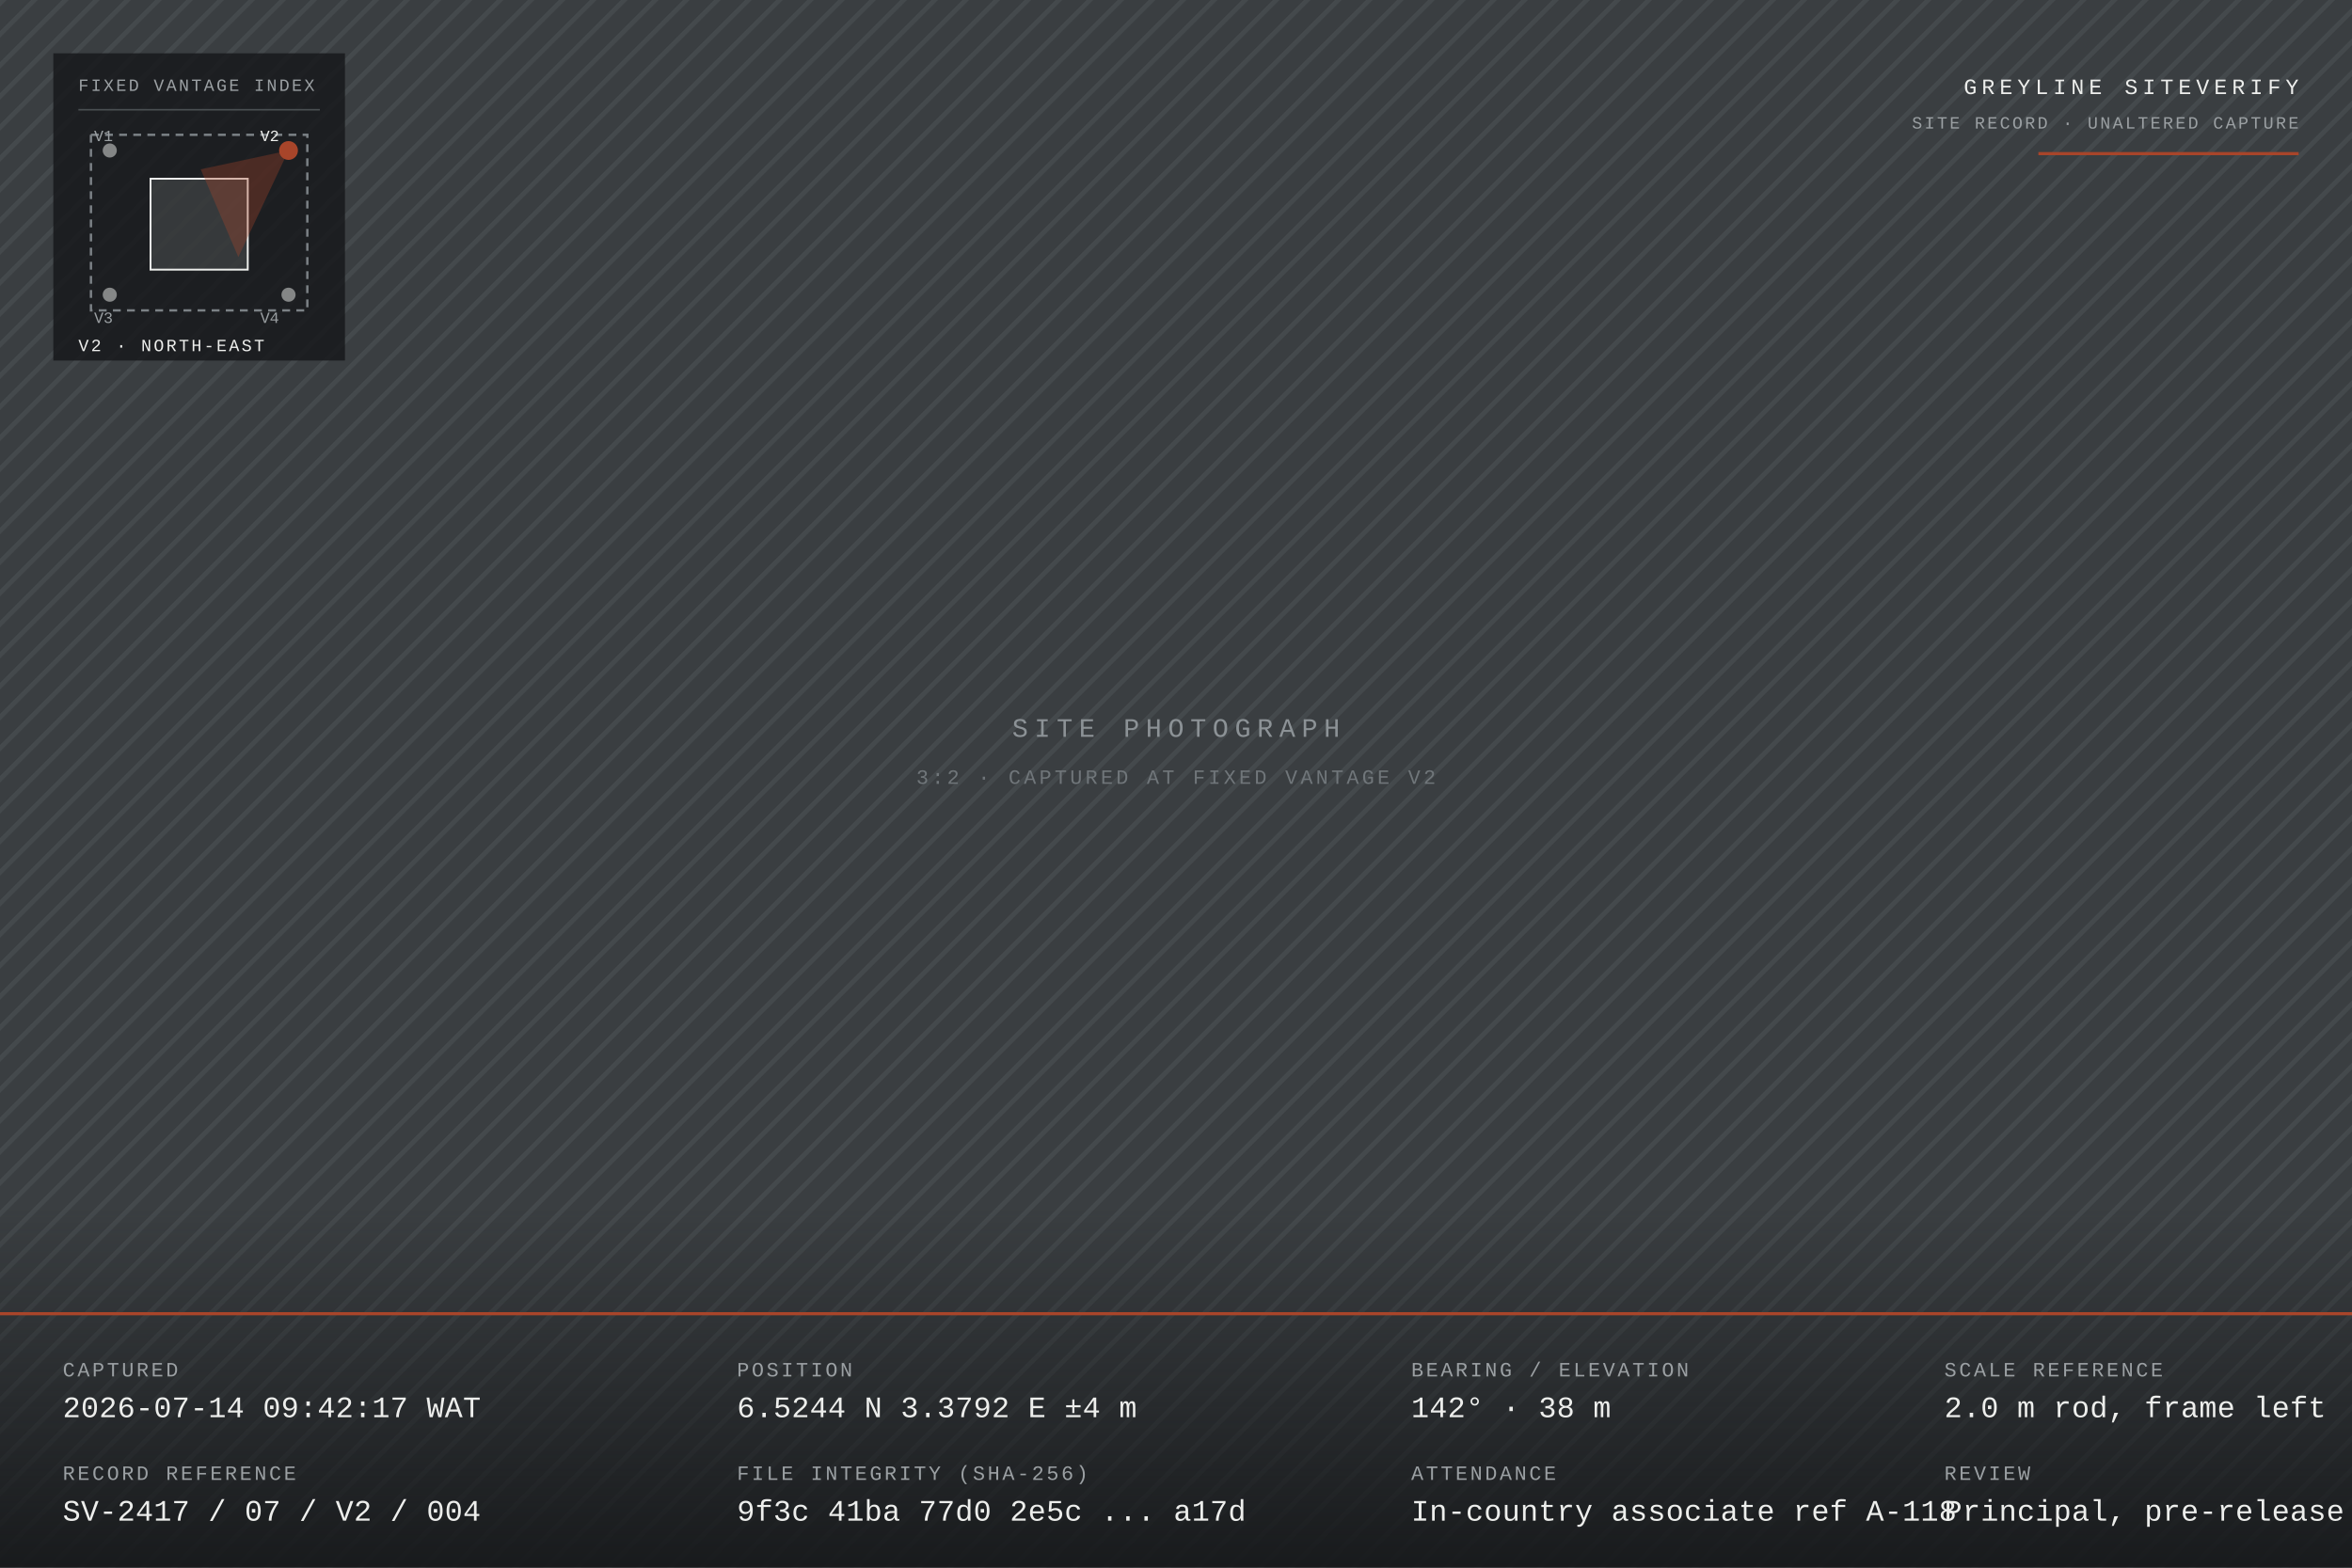
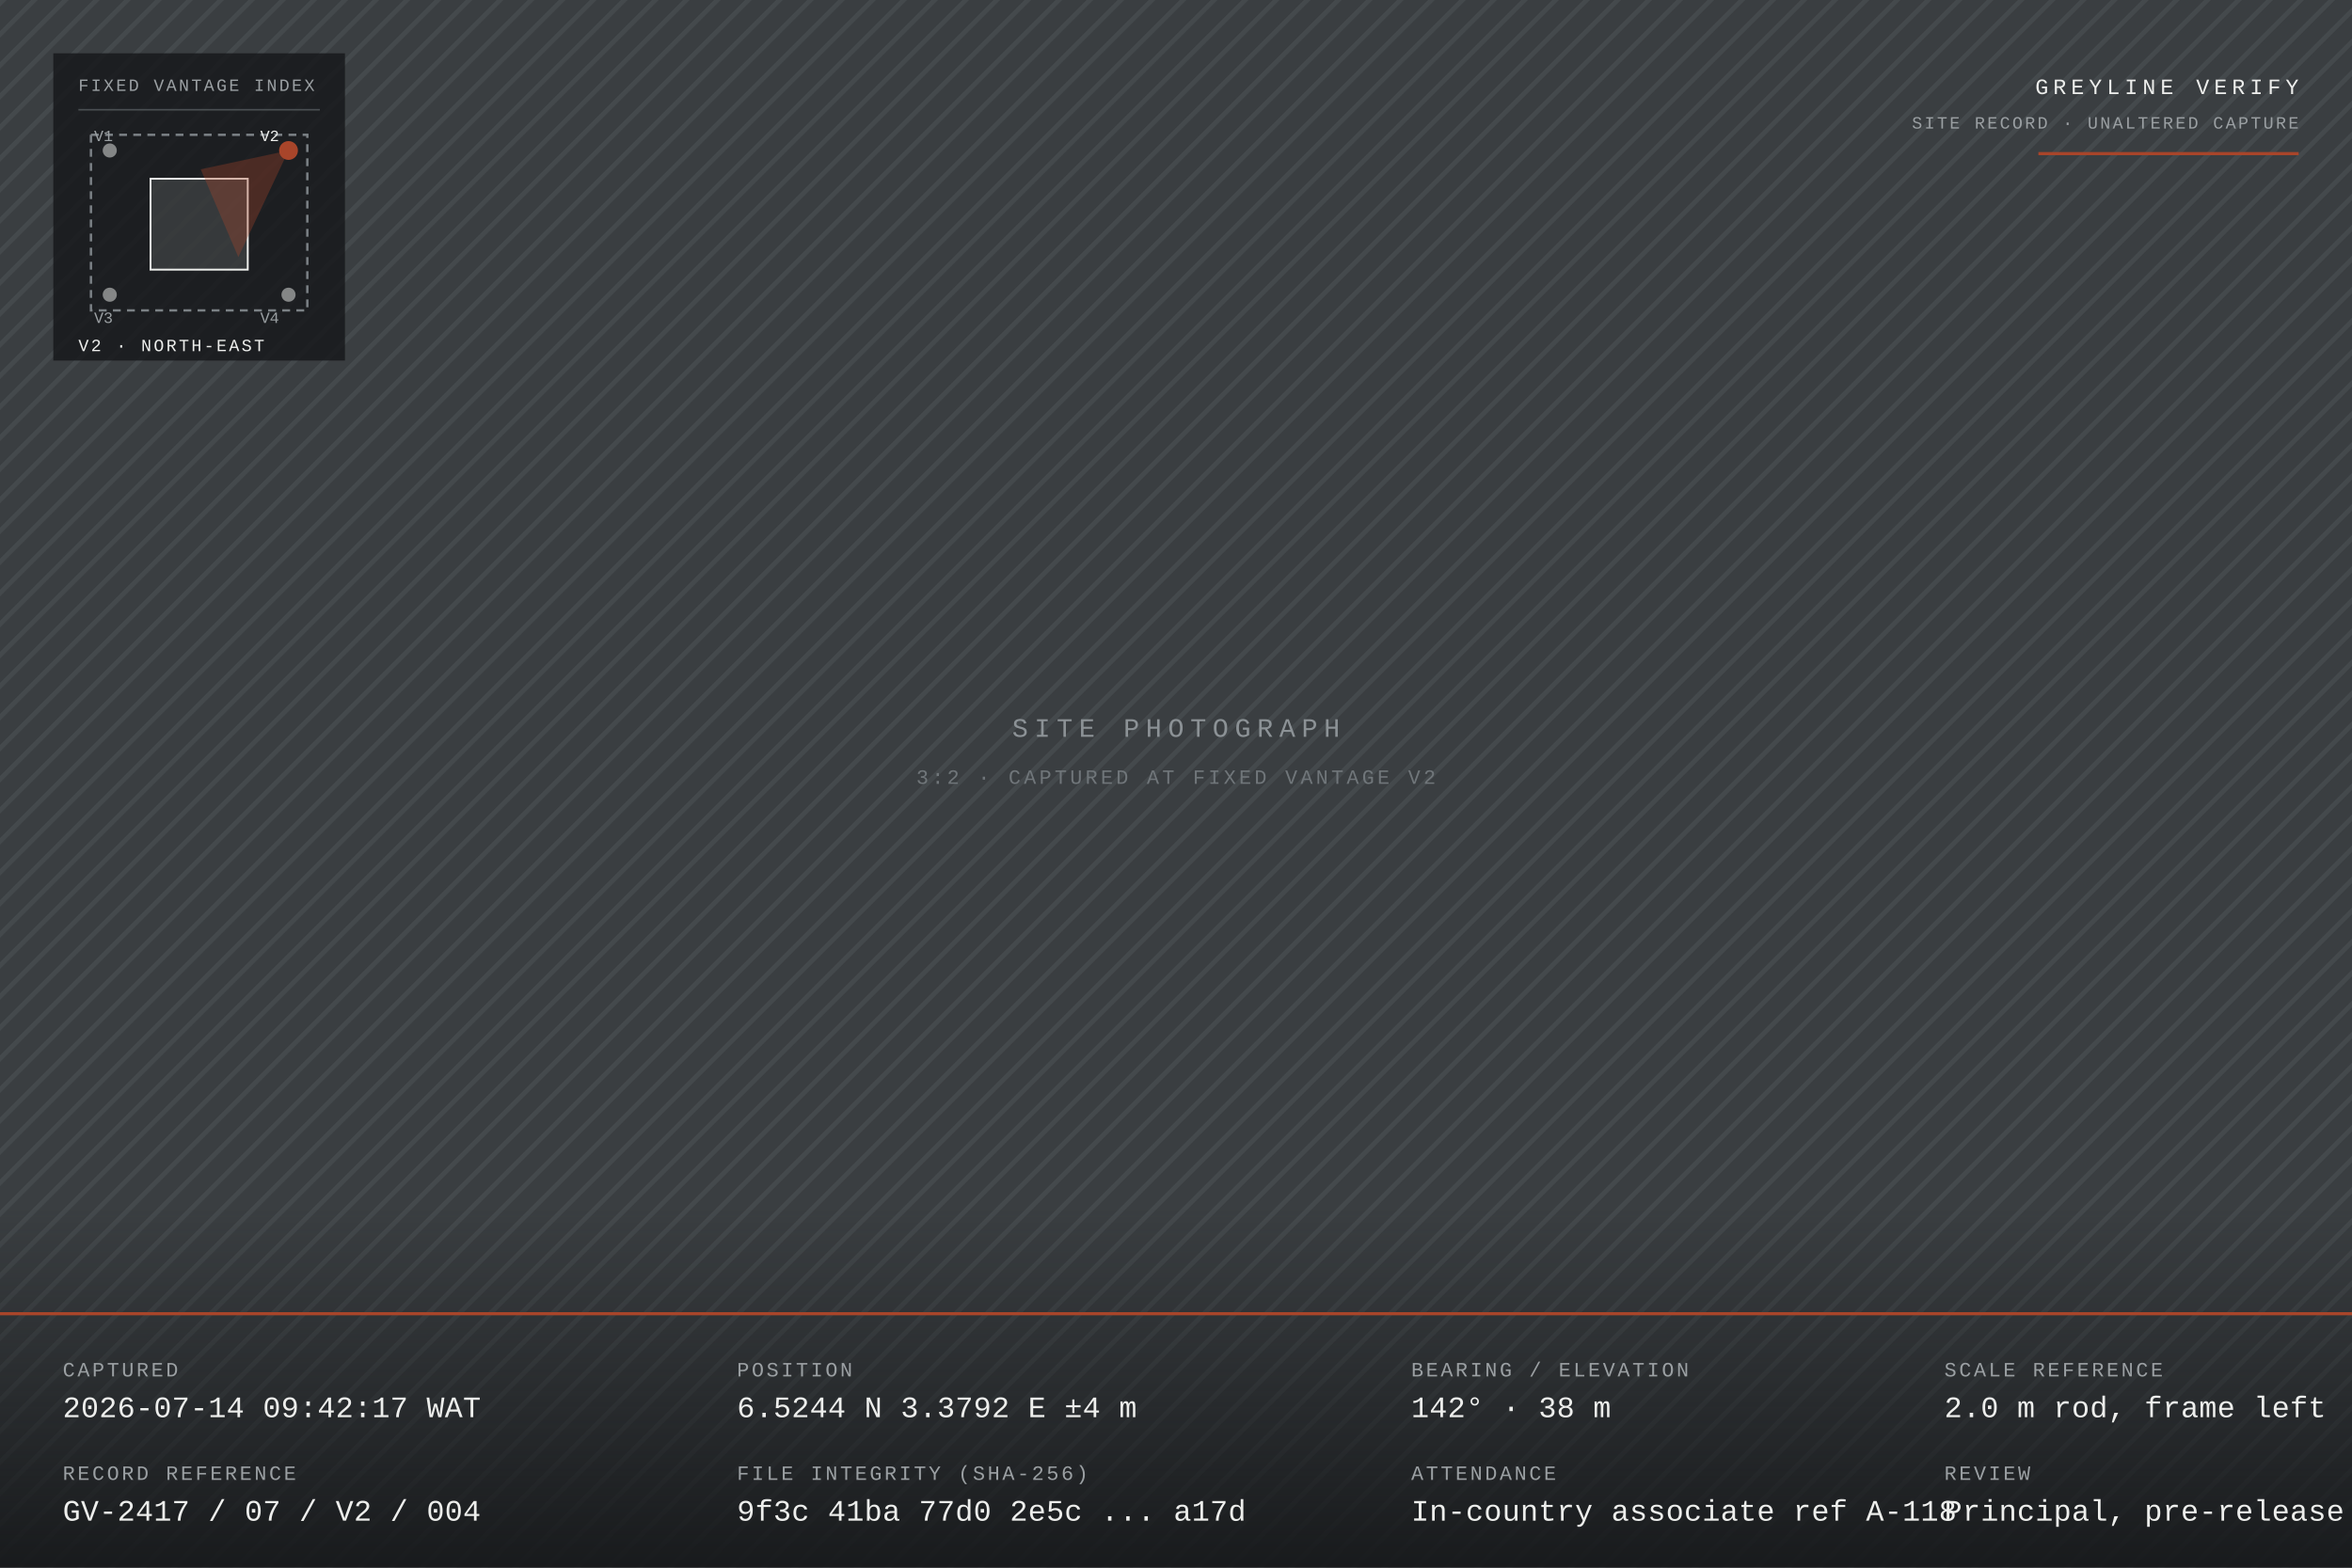
- <svg xmlns="http://www.w3.org/2000/svg" viewBox="0 0 1500 1000" width="1500" height="1000" role="img" aria-label="SiteVerify construction monitoring capture frame with fixed vantage index and capture metadata">
+ <svg xmlns="http://www.w3.org/2000/svg" viewBox="0 0 1500 1000" width="1500" height="1000" role="img" aria-label="Verify construction monitoring capture frame with fixed vantage index and capture metadata">
  <style>
    svg { --ink:#16181A; --concrete:#6E7276; --paper:#EDEEEC; --laterite:#A8452A; --hairline:#C9CBC7; }
    .mono { font-family: "SFMono-Regular", Menlo, Consolas, "Liberation Mono", monospace; }
    .lbl  { font-size:13px; letter-spacing:1.6px; fill:#9BA0A3; }
    .val  { font-size:19px; letter-spacing:0.2px; fill:#EDEEEC; }
    .tiny { font-size:11px; letter-spacing:1.4px; fill:#9BA0A3; }
    .mark { font-size:14px; letter-spacing:3px; fill:#EDEEEC; }
  </style>
  <defs>
    <pattern id="hatch" width="14" height="14" patternUnits="userSpaceOnUse" patternTransform="rotate(45)">
      <rect width="14" height="14" fill="#3A3E41" />
      <line x1="0" y1="0" x2="0" y2="14" stroke="#44494C" stroke-width="6" />
    </pattern>
    <linearGradient id="scrim" x1="0" y1="0" x2="0" y2="1">
      <stop offset="0" stop-color="#16181A" stop-opacity="0" />
      <stop offset="1" stop-color="#16181A" stop-opacity="0.94" />
    </linearGradient>
  </defs>
  <rect width="1500" height="1000" fill="url(#hatch)" />
  <text class="mono" x="750" y="470" text-anchor="middle" font-size="17" letter-spacing="4" fill="#8C9296">SITE PHOTOGRAPH</text>
  <text class="mono" x="750" y="500" text-anchor="middle" font-size="13" letter-spacing="2" fill="#70767A">3:2 · CAPTURED AT FIXED VANTAGE V2</text>
  <g>
    <rect x="34" y="34" width="186" height="196" fill="#16181A" fill-opacity="0.82" />
    <text class="mono tiny" x="50" y="58">FIXED VANTAGE INDEX</text>
    <line x1="50" y1="70" x2="204" y2="70" stroke="#4A4F52" stroke-width="1" />
    <rect x="58" y="86" width="138" height="112" fill="none" stroke="#7B8185" stroke-width="1.5" stroke-dasharray="5 4" />
    <rect x="96" y="114" width="62" height="58" fill="#EDEEEC" fill-opacity="0.13" stroke="#EDEEEC" stroke-width="1.2" />
    <polygon points="184,96 128,108 152,164" fill="#A8452A" fill-opacity="0.34" />
    <circle cx="70" cy="96" r="4.5" fill="#EDEEEC" fill-opacity="0.5" />
    <circle cx="184" cy="96" r="6" fill="#A8452A" />
    <circle cx="70" cy="188" r="4.5" fill="#EDEEEC" fill-opacity="0.5" />
    <circle cx="184" cy="188" r="4.5" fill="#EDEEEC" fill-opacity="0.5" />
    <text class="mono" x="60" y="90" font-size="10" fill="#9BA0A3">V1</text>
    <text class="mono" x="166" y="90" font-size="10" fill="#EDEEEC">V2</text>
    <text class="mono" x="60" y="206" font-size="10" fill="#9BA0A3">V3</text>
    <text class="mono" x="166" y="206" font-size="10" fill="#9BA0A3">V4</text>
    <text class="mono" x="50" y="224" font-size="11" letter-spacing="1.4" fill="#EDEEEC">V2 · NORTH-EAST</text>
  </g>
  <g>
-     <text class="mono mark" x="1466" y="60" text-anchor="end">GREYLINE SITEVERIFY</text>
+     <text class="mono mark" x="1466" y="60" text-anchor="end">GREYLINE VERIFY</text>
    <text class="mono tiny" x="1466" y="82" text-anchor="end">SITE RECORD · UNALTERED CAPTURE</text>
    <line x1="1300" y1="98" x2="1466" y2="98" stroke="#A8452A" stroke-width="2" />
  </g>
  <rect x="0" y="770" width="1500" height="230" fill="url(#scrim)" />
  <line x1="0" y1="838" x2="1500" y2="838" stroke="#A8452A" stroke-width="2" />
  <g class="mono">
    <text class="lbl" x="40" y="878">CAPTURED</text>
    <text class="val" x="40" y="904">2026-07-14  09:42:17 WAT</text>
    <text class="lbl" x="470" y="878">POSITION</text>
    <text class="val" x="470" y="904">6.5244 N   3.3792 E   ±4 m</text>
    <text class="lbl" x="900" y="878">BEARING / ELEVATION</text>
    <text class="val" x="900" y="904">142°   ·   38 m</text>
    <text class="lbl" x="1240" y="878">SCALE REFERENCE</text>
    <text class="val" x="1240" y="904">2.0 m rod, frame left</text>
    <text class="lbl" x="40" y="944">RECORD REFERENCE</text>
-     <text class="val" x="40" y="970">SV-2417 / 07 / V2 / 004</text>
+     <text class="val" x="40" y="970">GV-2417 / 07 / V2 / 004</text>
    <text class="lbl" x="470" y="944">FILE INTEGRITY (SHA-256)</text>
    <text class="val" x="470" y="970">9f3c 41ba 77d0 2e5c ... a17d</text>
    <text class="lbl" x="900" y="944">ATTENDANCE</text>
    <text class="val" x="900" y="970">In-country associate ref A-118</text>
    <text class="lbl" x="1240" y="944">REVIEW</text>
    <text class="val" x="1240" y="970">Principal, pre-release</text>
  </g>
</svg>
